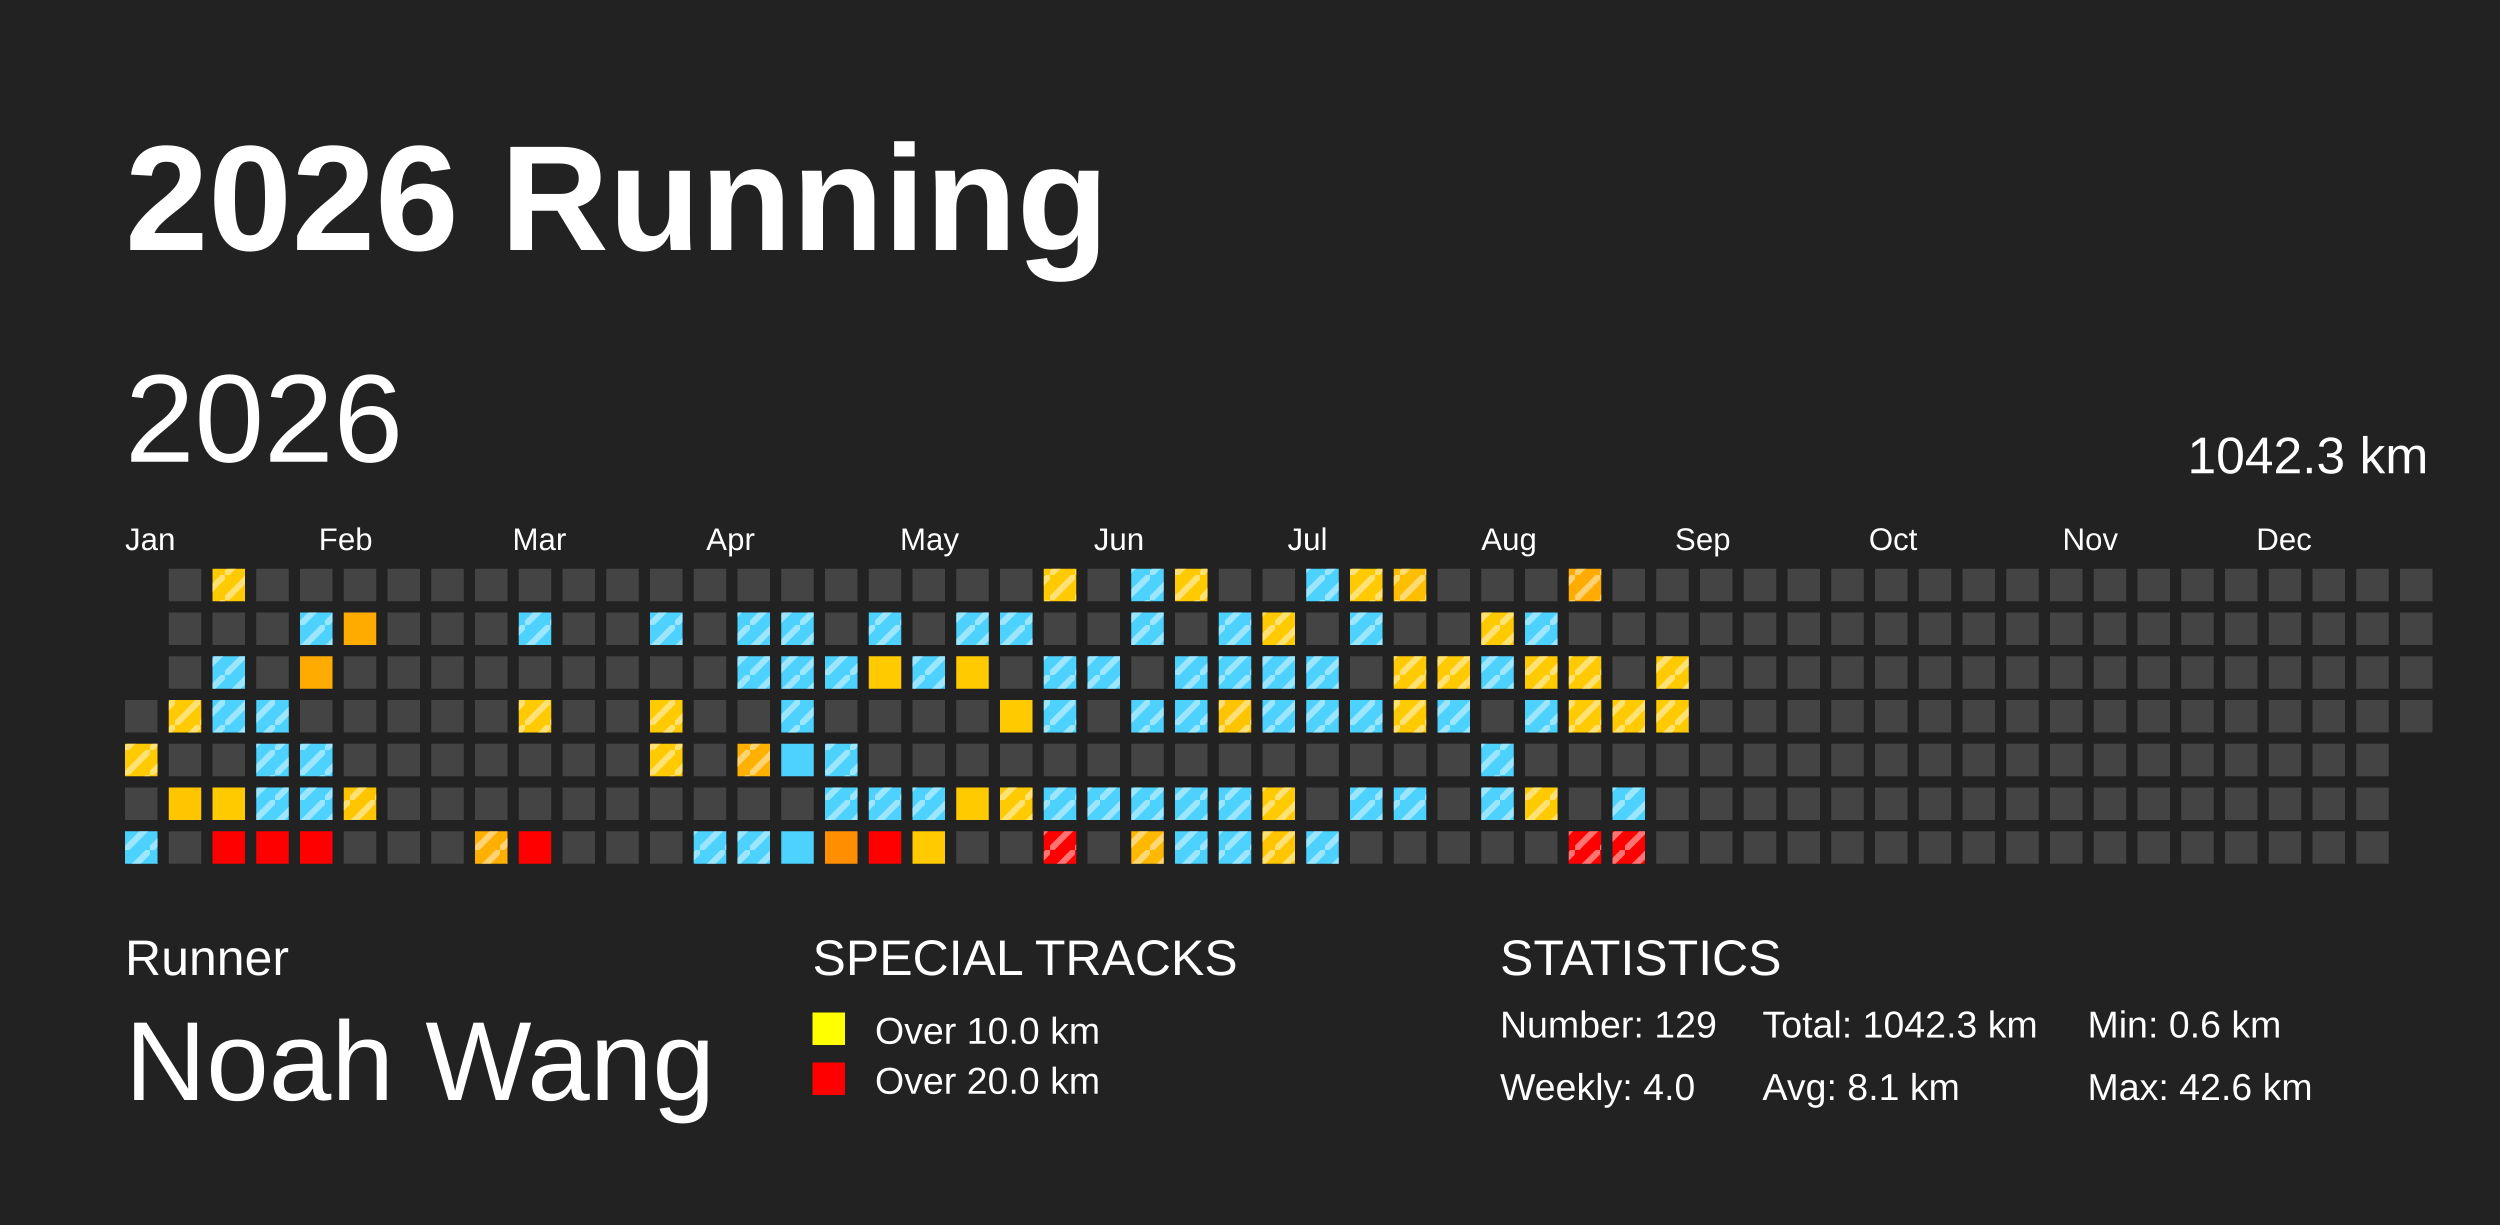
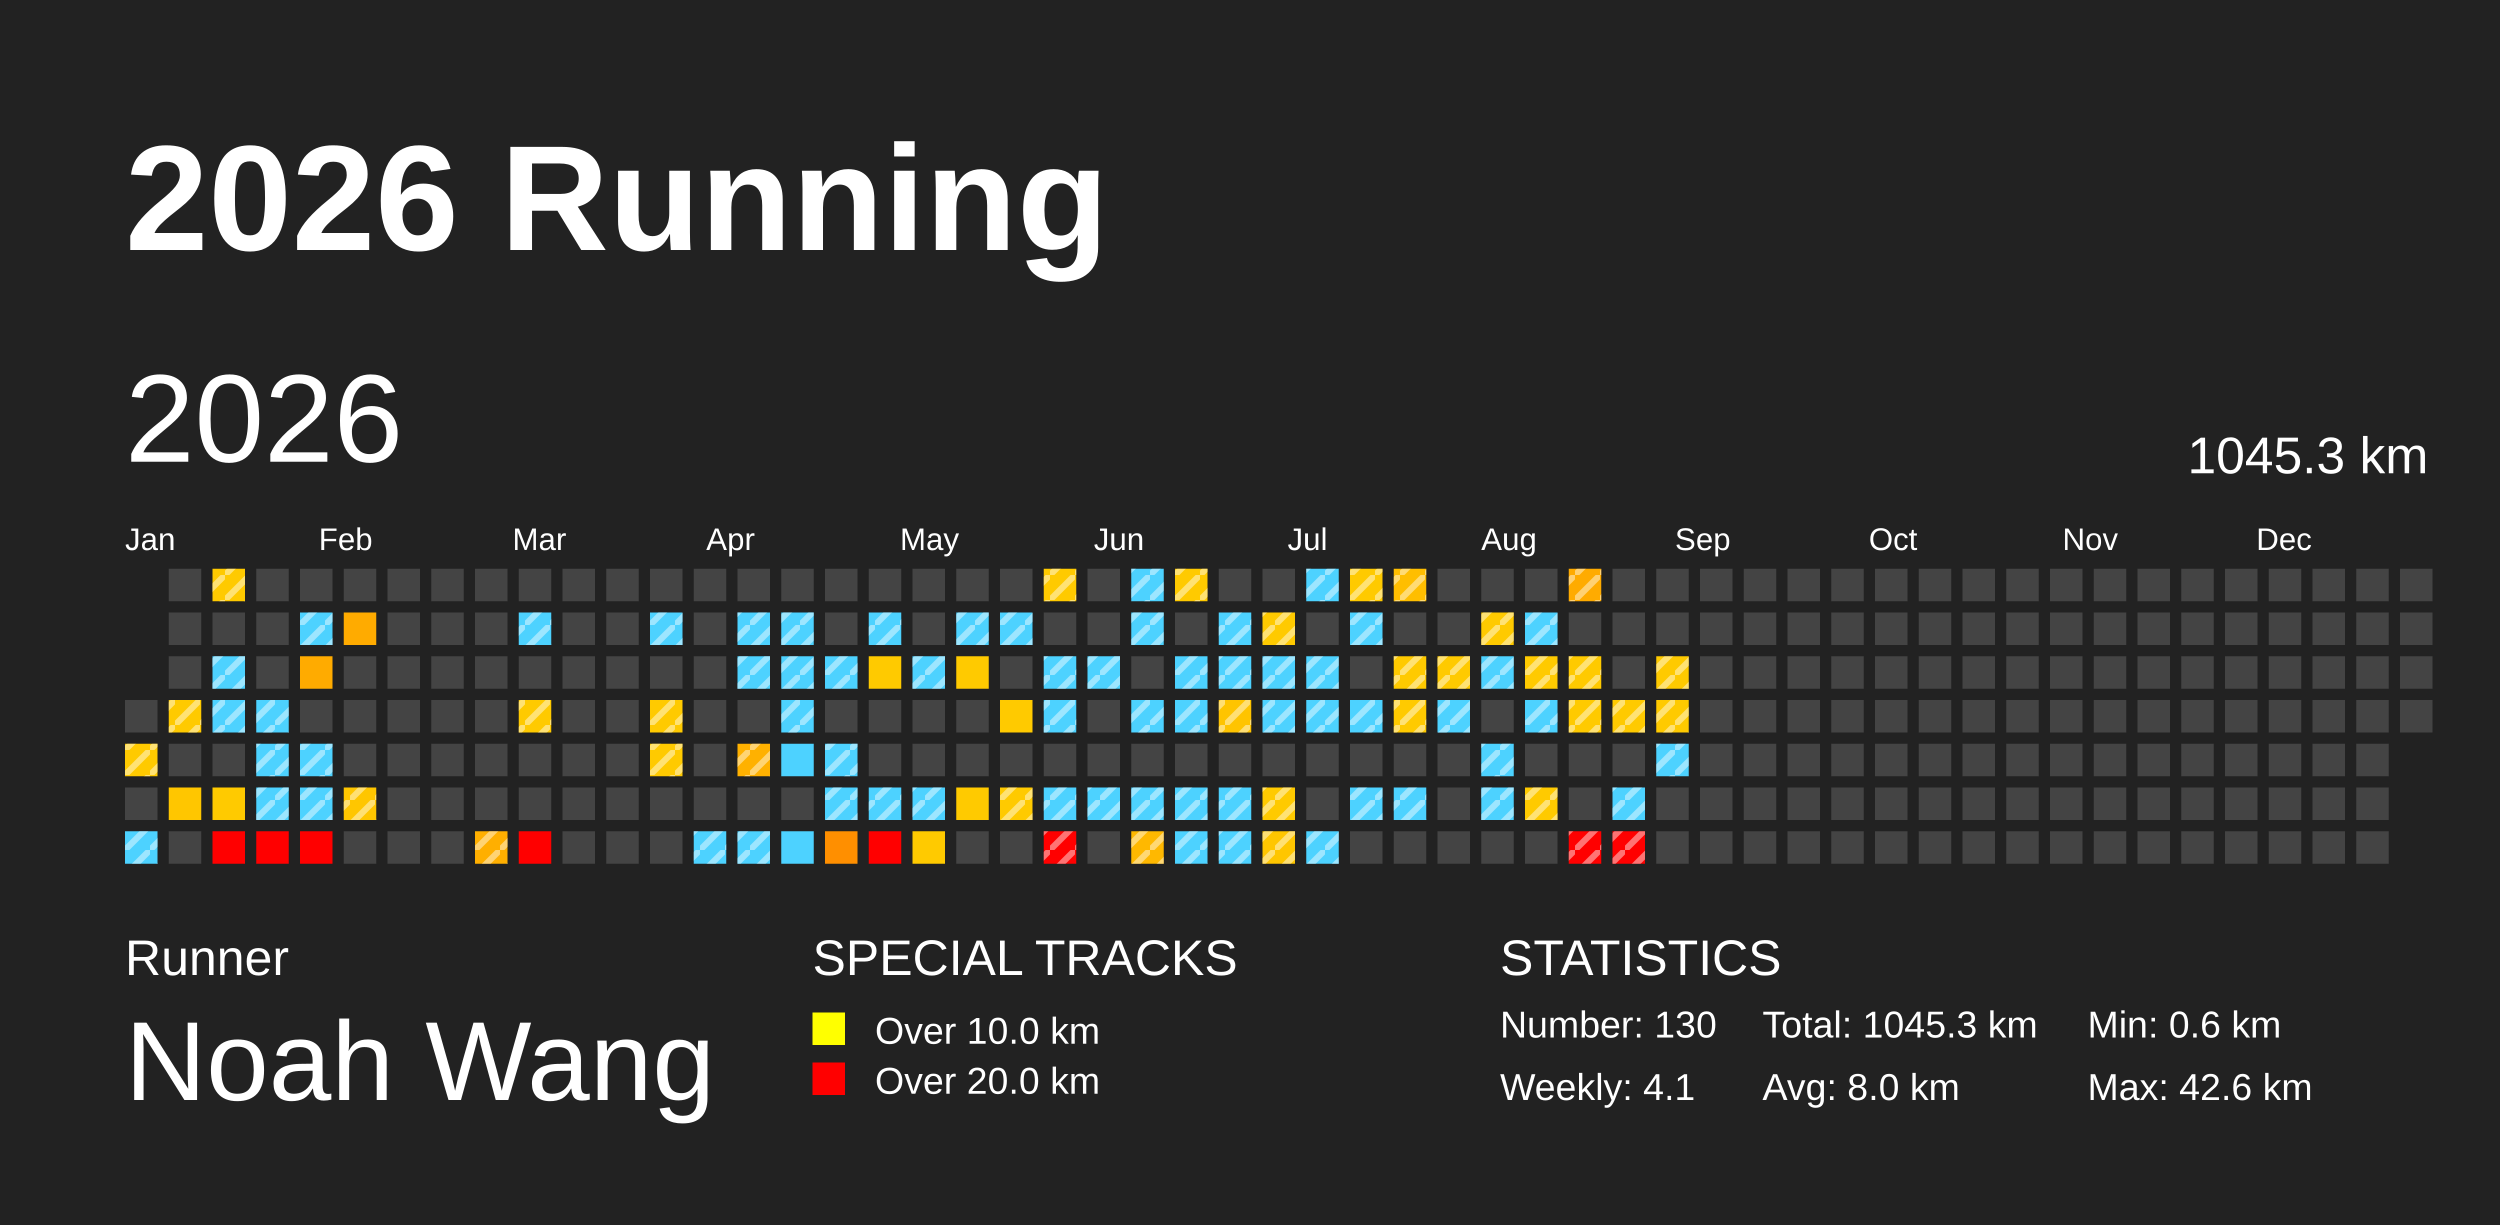
<svg xmlns="http://www.w3.org/2000/svg" baseProfile="full" height="98mm" version="1.1" viewBox="0,0,200,98" width="200mm">
  <defs>
    <pattern height="2" id="indoor-stripe" patternUnits="userSpaceOnUse" width="2">
      <line stroke="white" stroke-opacity="0.45" stroke-width="0.5" x1="0" x2="2" y1="2" y2="0" />
    </pattern>
  </defs>
  <rect fill="#222222" height="98" width="200" x="0" y="0" />
  <text fill="#FFFFFF" style="font-size:12px; font-family:Arial; font-weight:bold;" x="10" y="20">2026 Running</text>
  <text fill="#FFFFFF" style="font-size:4px; font-family:Arial" x="10" y="78">Runner</text>
  <text fill="#FFFFFF" style="font-size:9px; font-family:Arial" x="10" y="88">Noah Wang</text>
  <text fill="#FFFFFF" style="font-size:4px; font-family:Arial" x="65" y="78">SPECIAL TRACKS</text>
  <rect fill="yellow" height="2.6" width="2.6" x="65" y="81" />
  <text fill="#FFFFFF" style="font-size:3px; font-family:Arial" x="70" y="83.5">Over 10.0 km</text>
  <rect fill="red" height="2.6" width="2.6" x="65" y="85" />
  <text fill="#FFFFFF" style="font-size:3px; font-family:Arial" x="70" y="87.5">Over 20.0 km</text>
  <text fill="#FFFFFF" style="font-size:4px; font-family:Arial" x="120" y="78">STATISTICS</text>
-   <text fill="#FFFFFF" style="font-size:3px; font-family:Arial" x="120" y="83">Number: 129</text>
-   <text fill="#FFFFFF" style="font-size:3px; font-family:Arial" x="120" y="88">Weekly: 4.0</text>
-   <text fill="#FFFFFF" style="font-size:3px; font-family:Arial" x="141" y="83">Total: 1042.3 km</text>
-   <text fill="#FFFFFF" style="font-size:3px; font-family:Arial" x="141" y="88">Avg: 8.1 km</text>
+   <text fill="#FFFFFF" style="font-size:3px; font-family:Arial" x="120" y="83">Number: 130</text>
+   <text fill="#FFFFFF" style="font-size:3px; font-family:Arial" x="120" y="88">Weekly: 4.1</text>
+   <text fill="#FFFFFF" style="font-size:3px; font-family:Arial" x="141" y="83">Total: 1045.3 km</text>
+   <text fill="#FFFFFF" style="font-size:3px; font-family:Arial" x="141" y="88">Avg: 8.0 km</text>
  <text fill="#FFFFFF" style="font-size:3px; font-family:Arial" x="167" y="83">Min: 0.6 km</text>
  <text fill="#FFFFFF" style="font-size:3px; font-family:Arial" x="167" y="88">Max: 42.6 km</text>
  <text dominant-baseline="hanging" fill="#FFFFFF" style="font-size:10.0px; font-family:Arial;" x="10" y="30">2026</text>
-   <text dominant-baseline="hanging" fill="#FFFFFF" style="font-size:4.125px; font-family:Arial;" x="175" y="35">1042.3 km</text>
+   <text dominant-baseline="hanging" fill="#FFFFFF" style="font-size:4.125px; font-family:Arial;" x="175" y="35">1045.3 km</text>
  <text fill="#FFFFFF" style="font-size:2.5px; font-family:Arial" x="10.0" y="44">Jan</text>
  <text fill="#FFFFFF" style="font-size:2.5px; font-family:Arial" x="25.5" y="44">Feb</text>
  <text fill="#FFFFFF" style="font-size:2.5px; font-family:Arial" x="41.0" y="44">Mar</text>
  <text fill="#FFFFFF" style="font-size:2.5px; font-family:Arial" x="56.5" y="44">Apr</text>
  <text fill="#FFFFFF" style="font-size:2.5px; font-family:Arial" x="72.0" y="44">May</text>
  <text fill="#FFFFFF" style="font-size:2.5px; font-family:Arial" x="87.5" y="44">Jun</text>
  <text fill="#FFFFFF" style="font-size:2.5px; font-family:Arial" x="103.0" y="44">Jul</text>
  <text fill="#FFFFFF" style="font-size:2.5px; font-family:Arial" x="118.5" y="44">Aug</text>
  <text fill="#FFFFFF" style="font-size:2.5px; font-family:Arial" x="134.0" y="44">Sep</text>
  <text fill="#FFFFFF" style="font-size:2.5px; font-family:Arial" x="149.5" y="44">Oct</text>
  <text fill="#FFFFFF" style="font-size:2.5px; font-family:Arial" x="165.0" y="44">Nov</text>
  <text fill="#FFFFFF" style="font-size:2.5px; font-family:Arial" x="180.5" y="44">Dec</text>
  <rect fill="#444444" height="2.6" width="2.6" x="10.0" y="56.0" />
  <rect fill="#ffca00" height="2.6" width="2.6" x="10.0" y="59.5" />
  <rect fill="url(#indoor-stripe)" height="2.6" style="pointer-events: none;" width="2.6" x="10.0" y="59.5" />
  <rect fill="#444444" height="2.6" width="2.6" x="10.0" y="63.0" />
  <rect fill="#4dd2ff" height="2.6" width="2.6" x="10.0" y="66.5" />
  <rect fill="url(#indoor-stripe)" height="2.6" style="pointer-events: none;" width="2.6" x="10.0" y="66.5" />
  <rect fill="#444444" height="2.6" width="2.6" x="13.5" y="45.5" />
  <rect fill="#444444" height="2.6" width="2.6" x="13.5" y="49.0" />
  <rect fill="#444444" height="2.6" width="2.6" x="13.5" y="52.5" />
  <rect fill="#ffca00" height="2.6" width="2.6" x="13.5" y="56.0" />
  <rect fill="url(#indoor-stripe)" height="2.6" style="pointer-events: none;" width="2.6" x="13.5" y="56.0" />
  <rect fill="#444444" height="2.6" width="2.6" x="13.5" y="59.5" />
  <rect fill="#ffc600" height="2.6" width="2.6" x="13.5" y="63.0" />
  <rect fill="#444444" height="2.6" width="2.6" x="13.5" y="66.5" />
  <rect fill="#ffca00" height="2.6" width="2.6" x="17.0" y="45.5" />
  <rect fill="url(#indoor-stripe)" height="2.6" style="pointer-events: none;" width="2.6" x="17.0" y="45.5" />
  <rect fill="#444444" height="2.6" width="2.6" x="17.0" y="49.0" />
  <rect fill="#4dd2ff" height="2.6" width="2.6" x="17.0" y="52.5" />
  <rect fill="url(#indoor-stripe)" height="2.6" style="pointer-events: none;" width="2.6" x="17.0" y="52.5" />
  <rect fill="#4dd2ff" height="2.6" width="2.6" x="17.0" y="56.0" />
  <rect fill="url(#indoor-stripe)" height="2.6" style="pointer-events: none;" width="2.6" x="17.0" y="56.0" />
  <rect fill="#444444" height="2.6" width="2.6" x="17.0" y="59.5" />
  <rect fill="#ffca00" height="2.6" width="2.6" x="17.0" y="63.0" />
  <rect fill="red" height="2.6" width="2.6" x="17.0" y="66.5" />
  <rect fill="#444444" height="2.6" width="2.6" x="20.5" y="45.5" />
  <rect fill="#444444" height="2.6" width="2.6" x="20.5" y="49.0" />
  <rect fill="#444444" height="2.6" width="2.6" x="20.5" y="52.5" />
  <rect fill="#4dd2ff" height="2.6" width="2.6" x="20.5" y="56.0" />
  <rect fill="url(#indoor-stripe)" height="2.6" style="pointer-events: none;" width="2.6" x="20.5" y="56.0" />
  <rect fill="#4dd2ff" height="2.6" width="2.6" x="20.5" y="59.5" />
  <rect fill="url(#indoor-stripe)" height="2.6" style="pointer-events: none;" width="2.6" x="20.5" y="59.5" />
  <rect fill="#4dd2ff" height="2.6" width="2.6" x="20.5" y="63.0" />
  <rect fill="url(#indoor-stripe)" height="2.6" style="pointer-events: none;" width="2.6" x="20.5" y="63.0" />
  <rect fill="red" height="2.6" width="2.6" x="20.5" y="66.5" />
  <rect fill="#444444" height="2.6" width="2.6" x="24.0" y="45.5" />
  <rect fill="#4dd2ff" height="2.6" width="2.6" x="24.0" y="49.0" />
  <rect fill="url(#indoor-stripe)" height="2.6" style="pointer-events: none;" width="2.6" x="24.0" y="49.0" />
  <rect fill="#ffab00" height="2.6" width="2.6" x="24.0" y="52.5" />
  <rect fill="#444444" height="2.6" width="2.6" x="24.0" y="56.0" />
  <rect fill="#4dd2ff" height="2.6" width="2.6" x="24.0" y="59.5" />
  <rect fill="url(#indoor-stripe)" height="2.6" style="pointer-events: none;" width="2.6" x="24.0" y="59.5" />
  <rect fill="#4dd2ff" height="2.6" width="2.6" x="24.0" y="63.0" />
  <rect fill="url(#indoor-stripe)" height="2.6" style="pointer-events: none;" width="2.6" x="24.0" y="63.0" />
  <rect fill="red" height="2.6" width="2.6" x="24.0" y="66.5" />
  <rect fill="#444444" height="2.6" width="2.6" x="27.5" y="45.5" />
  <rect fill="#ffab00" height="2.6" width="2.6" x="27.5" y="49.0" />
  <rect fill="#444444" height="2.6" width="2.6" x="27.5" y="52.5" />
  <rect fill="#444444" height="2.6" width="2.6" x="27.5" y="56.0" />
  <rect fill="#444444" height="2.6" width="2.6" x="27.5" y="59.5" />
  <rect fill="#ffc600" height="2.6" width="2.6" x="27.5" y="63.0" />
  <rect fill="url(#indoor-stripe)" height="2.6" style="pointer-events: none;" width="2.6" x="27.5" y="63.0" />
  <rect fill="#444444" height="2.6" width="2.6" x="27.5" y="66.5" />
  <rect fill="#444444" height="2.6" width="2.6" x="31.0" y="45.5" />
  <rect fill="#444444" height="2.6" width="2.6" x="31.0" y="49.0" />
  <rect fill="#444444" height="2.6" width="2.6" x="31.0" y="52.5" />
  <rect fill="#444444" height="2.6" width="2.6" x="31.0" y="56.0" />
  <rect fill="#444444" height="2.6" width="2.6" x="31.0" y="59.5" />
  <rect fill="#444444" height="2.6" width="2.6" x="31.0" y="63.0" />
  <rect fill="#444444" height="2.6" width="2.6" x="31.0" y="66.5" />
  <rect fill="#444444" height="2.6" width="2.6" x="34.5" y="45.5" />
  <rect fill="#444444" height="2.6" width="2.6" x="34.5" y="49.0" />
  <rect fill="#444444" height="2.6" width="2.6" x="34.5" y="52.5" />
  <rect fill="#444444" height="2.6" width="2.6" x="34.5" y="56.0" />
  <rect fill="#444444" height="2.6" width="2.6" x="34.5" y="59.5" />
  <rect fill="#444444" height="2.6" width="2.6" x="34.5" y="63.0" />
  <rect fill="#444444" height="2.6" width="2.6" x="34.5" y="66.5" />
  <rect fill="#444444" height="2.6" width="2.6" x="38.0" y="45.5" />
  <rect fill="#444444" height="2.6" width="2.6" x="38.0" y="49.0" />
  <rect fill="#444444" height="2.6" width="2.6" x="38.0" y="52.5" />
  <rect fill="#444444" height="2.6" width="2.6" x="38.0" y="56.0" />
  <rect fill="#444444" height="2.6" width="2.6" x="38.0" y="59.5" />
  <rect fill="#444444" height="2.6" width="2.6" x="38.0" y="63.0" />
  <rect fill="#ffaf00" height="2.6" width="2.6" x="38.0" y="66.5" />
  <rect fill="url(#indoor-stripe)" height="2.6" style="pointer-events: none;" width="2.6" x="38.0" y="66.5" />
  <rect fill="#444444" height="2.6" width="2.6" x="41.5" y="45.5" />
  <rect fill="#4dd2ff" height="2.6" width="2.6" x="41.5" y="49.0" />
  <rect fill="url(#indoor-stripe)" height="2.6" style="pointer-events: none;" width="2.6" x="41.5" y="49.0" />
  <rect fill="#444444" height="2.6" width="2.6" x="41.5" y="52.5" />
  <rect fill="#ffca00" height="2.6" width="2.6" x="41.5" y="56.0" />
  <rect fill="url(#indoor-stripe)" height="2.6" style="pointer-events: none;" width="2.6" x="41.5" y="56.0" />
  <rect fill="#444444" height="2.6" width="2.6" x="41.5" y="59.5" />
  <rect fill="#444444" height="2.6" width="2.6" x="41.5" y="63.0" />
  <rect fill="red" height="2.6" width="2.6" x="41.5" y="66.5" />
  <rect fill="#444444" height="2.6" width="2.6" x="45.0" y="45.5" />
  <rect fill="#444444" height="2.6" width="2.6" x="45.0" y="49.0" />
  <rect fill="#444444" height="2.6" width="2.6" x="45.0" y="52.5" />
  <rect fill="#444444" height="2.6" width="2.6" x="45.0" y="56.0" />
  <rect fill="#444444" height="2.6" width="2.6" x="45.0" y="59.5" />
  <rect fill="#444444" height="2.6" width="2.6" x="45.0" y="63.0" />
  <rect fill="#444444" height="2.6" width="2.6" x="45.0" y="66.5" />
  <rect fill="#444444" height="2.6" width="2.6" x="48.5" y="45.5" />
  <rect fill="#444444" height="2.6" width="2.6" x="48.5" y="49.0" />
  <rect fill="#444444" height="2.6" width="2.6" x="48.5" y="52.5" />
  <rect fill="#444444" height="2.6" width="2.6" x="48.5" y="56.0" />
  <rect fill="#444444" height="2.6" width="2.6" x="48.5" y="59.5" />
  <rect fill="#444444" height="2.6" width="2.6" x="48.5" y="63.0" />
  <rect fill="#444444" height="2.6" width="2.6" x="48.5" y="66.5" />
  <rect fill="#444444" height="2.6" width="2.6" x="52.0" y="45.5" />
  <rect fill="#4dd2ff" height="2.6" width="2.6" x="52.0" y="49.0" />
  <rect fill="url(#indoor-stripe)" height="2.6" style="pointer-events: none;" width="2.6" x="52.0" y="49.0" />
  <rect fill="#444444" height="2.6" width="2.6" x="52.0" y="52.5" />
  <rect fill="#ffca00" height="2.6" width="2.6" x="52.0" y="56.0" />
  <rect fill="url(#indoor-stripe)" height="2.6" style="pointer-events: none;" width="2.6" x="52.0" y="56.0" />
  <rect fill="#ffca00" height="2.6" width="2.6" x="52.0" y="59.5" />
  <rect fill="url(#indoor-stripe)" height="2.6" style="pointer-events: none;" width="2.6" x="52.0" y="59.5" />
  <rect fill="#444444" height="2.6" width="2.6" x="52.0" y="63.0" />
  <rect fill="#444444" height="2.6" width="2.6" x="52.0" y="66.5" />
  <rect fill="#444444" height="2.6" width="2.6" x="55.5" y="45.5" />
  <rect fill="#444444" height="2.6" width="2.6" x="55.5" y="49.0" />
  <rect fill="#444444" height="2.6" width="2.6" x="55.5" y="52.5" />
  <rect fill="#444444" height="2.6" width="2.6" x="55.5" y="56.0" />
  <rect fill="#444444" height="2.6" width="2.6" x="55.5" y="59.5" />
  <rect fill="#444444" height="2.6" width="2.6" x="55.5" y="63.0" />
  <rect fill="#4dd2ff" height="2.6" width="2.6" x="55.5" y="66.5" />
  <rect fill="url(#indoor-stripe)" height="2.6" style="pointer-events: none;" width="2.6" x="55.5" y="66.5" />
  <rect fill="#444444" height="2.6" width="2.6" x="59.0" y="45.5" />
  <rect fill="#4dd2ff" height="2.6" width="2.6" x="59.0" y="49.0" />
  <rect fill="url(#indoor-stripe)" height="2.6" style="pointer-events: none;" width="2.6" x="59.0" y="49.0" />
  <rect fill="#4dd2ff" height="2.6" width="2.6" x="59.0" y="52.5" />
  <rect fill="url(#indoor-stripe)" height="2.6" style="pointer-events: none;" width="2.6" x="59.0" y="52.5" />
  <rect fill="#444444" height="2.6" width="2.6" x="59.0" y="56.0" />
  <rect fill="#ffb100" height="2.6" width="2.6" x="59.0" y="59.5" />
  <rect fill="url(#indoor-stripe)" height="2.6" style="pointer-events: none;" width="2.6" x="59.0" y="59.5" />
  <rect fill="#444444" height="2.6" width="2.6" x="59.0" y="63.0" />
  <rect fill="#4dd2ff" height="2.6" width="2.6" x="59.0" y="66.5" />
  <rect fill="url(#indoor-stripe)" height="2.6" style="pointer-events: none;" width="2.6" x="59.0" y="66.5" />
  <rect fill="#444444" height="2.6" width="2.6" x="62.5" y="45.5" />
  <rect fill="#4dd2ff" height="2.6" width="2.6" x="62.5" y="49.0" />
  <rect fill="url(#indoor-stripe)" height="2.6" style="pointer-events: none;" width="2.6" x="62.5" y="49.0" />
  <rect fill="#4dd2ff" height="2.6" width="2.6" x="62.5" y="52.5" />
  <rect fill="url(#indoor-stripe)" height="2.6" style="pointer-events: none;" width="2.6" x="62.5" y="52.5" />
  <rect fill="#4dd2ff" height="2.6" width="2.6" x="62.5" y="56.0" />
  <rect fill="url(#indoor-stripe)" height="2.6" style="pointer-events: none;" width="2.6" x="62.5" y="56.0" />
  <rect fill="#4dd2ff" height="2.6" width="2.6" x="62.5" y="59.5" />
  <rect fill="#444444" height="2.6" width="2.6" x="62.5" y="63.0" />
  <rect fill="#4dd2ff" height="2.6" width="2.6" x="62.5" y="66.5" />
  <rect fill="#444444" height="2.6" width="2.6" x="66.0" y="45.5" />
  <rect fill="#444444" height="2.6" width="2.6" x="66.0" y="49.0" />
  <rect fill="#4dd2ff" height="2.6" width="2.6" x="66.0" y="52.5" />
  <rect fill="url(#indoor-stripe)" height="2.6" style="pointer-events: none;" width="2.6" x="66.0" y="52.5" />
  <rect fill="#444444" height="2.6" width="2.6" x="66.0" y="56.0" />
  <rect fill="#4dd2ff" height="2.6" width="2.6" x="66.0" y="59.5" />
  <rect fill="url(#indoor-stripe)" height="2.6" style="pointer-events: none;" width="2.6" x="66.0" y="59.5" />
  <rect fill="#4dd2ff" height="2.6" width="2.6" x="66.0" y="63.0" />
  <rect fill="url(#indoor-stripe)" height="2.6" style="pointer-events: none;" width="2.6" x="66.0" y="63.0" />
  <rect fill="#ff8f00" height="2.6" width="2.6" x="66.0" y="66.5" />
  <rect fill="#444444" height="2.6" width="2.6" x="69.5" y="45.5" />
  <rect fill="#4dd2ff" height="2.6" width="2.6" x="69.5" y="49.0" />
  <rect fill="url(#indoor-stripe)" height="2.6" style="pointer-events: none;" width="2.6" x="69.5" y="49.0" />
  <rect fill="#ffca00" height="2.6" width="2.6" x="69.5" y="52.5" />
  <rect fill="#444444" height="2.6" width="2.6" x="69.5" y="56.0" />
  <rect fill="#444444" height="2.6" width="2.6" x="69.5" y="59.5" />
  <rect fill="#4dd2ff" height="2.6" width="2.6" x="69.5" y="63.0" />
  <rect fill="url(#indoor-stripe)" height="2.6" style="pointer-events: none;" width="2.6" x="69.5" y="63.0" />
  <rect fill="red" height="2.6" width="2.6" x="69.5" y="66.5" />
  <rect fill="#444444" height="2.6" width="2.6" x="73.0" y="45.5" />
  <rect fill="#444444" height="2.6" width="2.6" x="73.0" y="49.0" />
  <rect fill="#4dd2ff" height="2.6" width="2.6" x="73.0" y="52.5" />
  <rect fill="url(#indoor-stripe)" height="2.6" style="pointer-events: none;" width="2.6" x="73.0" y="52.5" />
  <rect fill="#444444" height="2.6" width="2.6" x="73.0" y="56.0" />
  <rect fill="#444444" height="2.6" width="2.6" x="73.0" y="59.5" />
  <rect fill="#4dd2ff" height="2.6" width="2.6" x="73.0" y="63.0" />
  <rect fill="url(#indoor-stripe)" height="2.6" style="pointer-events: none;" width="2.6" x="73.0" y="63.0" />
  <rect fill="#ffca00" height="2.6" width="2.6" x="73.0" y="66.5" />
  <rect fill="#444444" height="2.6" width="2.6" x="76.5" y="45.5" />
  <rect fill="#4dd2ff" height="2.6" width="2.6" x="76.5" y="49.0" />
  <rect fill="url(#indoor-stripe)" height="2.6" style="pointer-events: none;" width="2.6" x="76.5" y="49.0" />
  <rect fill="#ffca00" height="2.6" width="2.6" x="76.5" y="52.5" />
  <rect fill="#444444" height="2.6" width="2.6" x="76.5" y="56.0" />
  <rect fill="#444444" height="2.6" width="2.6" x="76.5" y="59.5" />
  <rect fill="#ffca00" height="2.6" width="2.6" x="76.5" y="63.0" />
  <rect fill="#444444" height="2.6" width="2.6" x="76.5" y="66.5" />
  <rect fill="#444444" height="2.6" width="2.6" x="80.0" y="45.5" />
  <rect fill="#4dd2ff" height="2.6" width="2.6" x="80.0" y="49.0" />
  <rect fill="url(#indoor-stripe)" height="2.6" style="pointer-events: none;" width="2.6" x="80.0" y="49.0" />
  <rect fill="#444444" height="2.6" width="2.6" x="80.0" y="52.5" />
  <rect fill="#ffca00" height="2.6" width="2.6" x="80.0" y="56.0" />
  <rect fill="#444444" height="2.6" width="2.6" x="80.0" y="59.5" />
  <rect fill="#ffca00" height="2.6" width="2.6" x="80.0" y="63.0" />
  <rect fill="url(#indoor-stripe)" height="2.6" style="pointer-events: none;" width="2.6" x="80.0" y="63.0" />
  <rect fill="#444444" height="2.6" width="2.6" x="80.0" y="66.5" />
  <rect fill="#ffca00" height="2.6" width="2.6" x="83.5" y="45.5" />
  <rect fill="url(#indoor-stripe)" height="2.6" style="pointer-events: none;" width="2.6" x="83.5" y="45.5" />
  <rect fill="#444444" height="2.6" width="2.6" x="83.5" y="49.0" />
  <rect fill="#4dd2ff" height="2.6" width="2.6" x="83.5" y="52.5" />
  <rect fill="url(#indoor-stripe)" height="2.6" style="pointer-events: none;" width="2.6" x="83.5" y="52.5" />
  <rect fill="#4dd2ff" height="2.6" width="2.6" x="83.5" y="56.0" />
  <rect fill="url(#indoor-stripe)" height="2.6" style="pointer-events: none;" width="2.6" x="83.5" y="56.0" />
  <rect fill="#444444" height="2.6" width="2.6" x="83.5" y="59.5" />
  <rect fill="#4dd2ff" height="2.6" width="2.6" x="83.5" y="63.0" />
  <rect fill="url(#indoor-stripe)" height="2.6" style="pointer-events: none;" width="2.6" x="83.5" y="63.0" />
  <rect fill="red" height="2.6" width="2.6" x="83.5" y="66.5" />
  <rect fill="url(#indoor-stripe)" height="2.6" style="pointer-events: none;" width="2.6" x="83.5" y="66.5" />
  <rect fill="#444444" height="2.6" width="2.6" x="87.0" y="45.5" />
  <rect fill="#444444" height="2.6" width="2.6" x="87.0" y="49.0" />
  <rect fill="#4dd2ff" height="2.6" width="2.6" x="87.0" y="52.5" />
  <rect fill="url(#indoor-stripe)" height="2.6" style="pointer-events: none;" width="2.6" x="87.0" y="52.5" />
  <rect fill="#444444" height="2.6" width="2.6" x="87.0" y="56.0" />
  <rect fill="#444444" height="2.6" width="2.6" x="87.0" y="59.5" />
  <rect fill="#4dd2ff" height="2.6" width="2.6" x="87.0" y="63.0" />
  <rect fill="url(#indoor-stripe)" height="2.6" style="pointer-events: none;" width="2.6" x="87.0" y="63.0" />
  <rect fill="#444444" height="2.6" width="2.6" x="87.0" y="66.5" />
  <rect fill="#4dd2ff" height="2.6" width="2.6" x="90.5" y="45.5" />
  <rect fill="url(#indoor-stripe)" height="2.6" style="pointer-events: none;" width="2.6" x="90.5" y="45.5" />
  <rect fill="#4dd2ff" height="2.6" width="2.6" x="90.5" y="49.0" />
  <rect fill="url(#indoor-stripe)" height="2.6" style="pointer-events: none;" width="2.6" x="90.5" y="49.0" />
  <rect fill="#444444" height="2.6" width="2.6" x="90.5" y="52.5" />
  <rect fill="#4dd2ff" height="2.6" width="2.6" x="90.5" y="56.0" />
  <rect fill="url(#indoor-stripe)" height="2.6" style="pointer-events: none;" width="2.6" x="90.5" y="56.0" />
  <rect fill="#444444" height="2.6" width="2.6" x="90.5" y="59.5" />
  <rect fill="#4dd2ff" height="2.6" width="2.6" x="90.5" y="63.0" />
  <rect fill="url(#indoor-stripe)" height="2.6" style="pointer-events: none;" width="2.6" x="90.5" y="63.0" />
  <rect fill="#ffb800" height="2.6" width="2.6" x="90.5" y="66.5" />
  <rect fill="url(#indoor-stripe)" height="2.6" style="pointer-events: none;" width="2.6" x="90.5" y="66.5" />
  <rect fill="#ffca00" height="2.6" width="2.6" x="94.0" y="45.5" />
  <rect fill="url(#indoor-stripe)" height="2.6" style="pointer-events: none;" width="2.6" x="94.0" y="45.5" />
  <rect fill="#444444" height="2.6" width="2.6" x="94.0" y="49.0" />
  <rect fill="#4dd2ff" height="2.6" width="2.6" x="94.0" y="52.5" />
  <rect fill="url(#indoor-stripe)" height="2.6" style="pointer-events: none;" width="2.6" x="94.0" y="52.5" />
  <rect fill="#4dd2ff" height="2.6" width="2.6" x="94.0" y="56.0" />
  <rect fill="url(#indoor-stripe)" height="2.6" style="pointer-events: none;" width="2.6" x="94.0" y="56.0" />
  <rect fill="#444444" height="2.6" width="2.6" x="94.0" y="59.5" />
  <rect fill="#4dd2ff" height="2.6" width="2.6" x="94.0" y="63.0" />
  <rect fill="url(#indoor-stripe)" height="2.6" style="pointer-events: none;" width="2.6" x="94.0" y="63.0" />
  <rect fill="#4dd2ff" height="2.6" width="2.6" x="94.0" y="66.5" />
  <rect fill="url(#indoor-stripe)" height="2.6" style="pointer-events: none;" width="2.6" x="94.0" y="66.5" />
  <rect fill="#444444" height="2.6" width="2.6" x="97.5" y="45.5" />
  <rect fill="#4dd2ff" height="2.6" width="2.6" x="97.5" y="49.0" />
  <rect fill="url(#indoor-stripe)" height="2.6" style="pointer-events: none;" width="2.6" x="97.5" y="49.0" />
  <rect fill="#4dd2ff" height="2.6" width="2.6" x="97.5" y="52.5" />
  <rect fill="url(#indoor-stripe)" height="2.6" style="pointer-events: none;" width="2.6" x="97.5" y="52.5" />
  <rect fill="#ffc400" height="2.6" width="2.6" x="97.5" y="56.0" />
  <rect fill="url(#indoor-stripe)" height="2.6" style="pointer-events: none;" width="2.6" x="97.5" y="56.0" />
  <rect fill="#444444" height="2.6" width="2.6" x="97.5" y="59.5" />
  <rect fill="#4dd2ff" height="2.6" width="2.6" x="97.5" y="63.0" />
  <rect fill="url(#indoor-stripe)" height="2.6" style="pointer-events: none;" width="2.6" x="97.5" y="63.0" />
  <rect fill="#4dd2ff" height="2.6" width="2.6" x="97.5" y="66.5" />
  <rect fill="url(#indoor-stripe)" height="2.6" style="pointer-events: none;" width="2.6" x="97.5" y="66.5" />
  <rect fill="#444444" height="2.6" width="2.6" x="101.0" y="45.5" />
  <rect fill="#ffca00" height="2.6" width="2.6" x="101.0" y="49.0" />
  <rect fill="url(#indoor-stripe)" height="2.6" style="pointer-events: none;" width="2.6" x="101.0" y="49.0" />
  <rect fill="#4dd2ff" height="2.6" width="2.6" x="101.0" y="52.5" />
  <rect fill="url(#indoor-stripe)" height="2.6" style="pointer-events: none;" width="2.6" x="101.0" y="52.5" />
  <rect fill="#4dd2ff" height="2.6" width="2.6" x="101.0" y="56.0" />
  <rect fill="url(#indoor-stripe)" height="2.6" style="pointer-events: none;" width="2.6" x="101.0" y="56.0" />
  <rect fill="#444444" height="2.6" width="2.6" x="101.0" y="59.5" />
  <rect fill="#ffca00" height="2.6" width="2.6" x="101.0" y="63.0" />
  <rect fill="url(#indoor-stripe)" height="2.6" style="pointer-events: none;" width="2.6" x="101.0" y="63.0" />
  <rect fill="#ffc600" height="2.6" width="2.6" x="101.0" y="66.5" />
  <rect fill="url(#indoor-stripe)" height="2.6" style="pointer-events: none;" width="2.6" x="101.0" y="66.5" />
  <rect fill="#4dd2ff" height="2.6" width="2.6" x="104.5" y="45.5" />
  <rect fill="url(#indoor-stripe)" height="2.6" style="pointer-events: none;" width="2.6" x="104.5" y="45.5" />
  <rect fill="#444444" height="2.6" width="2.6" x="104.5" y="49.0" />
  <rect fill="#4dd2ff" height="2.6" width="2.6" x="104.5" y="52.5" />
  <rect fill="url(#indoor-stripe)" height="2.6" style="pointer-events: none;" width="2.6" x="104.5" y="52.5" />
  <rect fill="#4dd2ff" height="2.6" width="2.6" x="104.5" y="56.0" />
  <rect fill="url(#indoor-stripe)" height="2.6" style="pointer-events: none;" width="2.6" x="104.5" y="56.0" />
  <rect fill="#444444" height="2.6" width="2.6" x="104.5" y="59.5" />
  <rect fill="#444444" height="2.6" width="2.6" x="104.5" y="63.0" />
  <rect fill="#4dd2ff" height="2.6" width="2.6" x="104.5" y="66.5" />
  <rect fill="url(#indoor-stripe)" height="2.6" style="pointer-events: none;" width="2.6" x="104.5" y="66.5" />
  <rect fill="#ffca00" height="2.6" width="2.6" x="108.0" y="45.5" />
  <rect fill="url(#indoor-stripe)" height="2.6" style="pointer-events: none;" width="2.6" x="108.0" y="45.5" />
  <rect fill="#4dd2ff" height="2.6" width="2.6" x="108.0" y="49.0" />
  <rect fill="url(#indoor-stripe)" height="2.6" style="pointer-events: none;" width="2.6" x="108.0" y="49.0" />
  <rect fill="#444444" height="2.6" width="2.6" x="108.0" y="52.5" />
  <rect fill="#4dd2ff" height="2.6" width="2.6" x="108.0" y="56.0" />
  <rect fill="url(#indoor-stripe)" height="2.6" style="pointer-events: none;" width="2.6" x="108.0" y="56.0" />
  <rect fill="#444444" height="2.6" width="2.6" x="108.0" y="59.5" />
  <rect fill="#4dd2ff" height="2.6" width="2.6" x="108.0" y="63.0" />
  <rect fill="url(#indoor-stripe)" height="2.6" style="pointer-events: none;" width="2.6" x="108.0" y="63.0" />
  <rect fill="#444444" height="2.6" width="2.6" x="108.0" y="66.5" />
  <rect fill="#ffbe00" height="2.6" width="2.6" x="111.5" y="45.5" />
  <rect fill="url(#indoor-stripe)" height="2.6" style="pointer-events: none;" width="2.6" x="111.5" y="45.5" />
  <rect fill="#444444" height="2.6" width="2.6" x="111.5" y="49.0" />
  <rect fill="#ffca00" height="2.6" width="2.6" x="111.5" y="52.5" />
  <rect fill="url(#indoor-stripe)" height="2.6" style="pointer-events: none;" width="2.6" x="111.5" y="52.5" />
  <rect fill="#ffca00" height="2.6" width="2.6" x="111.5" y="56.0" />
  <rect fill="url(#indoor-stripe)" height="2.6" style="pointer-events: none;" width="2.6" x="111.5" y="56.0" />
  <rect fill="#444444" height="2.6" width="2.6" x="111.5" y="59.5" />
  <rect fill="#4dd2ff" height="2.6" width="2.6" x="111.5" y="63.0" />
  <rect fill="url(#indoor-stripe)" height="2.6" style="pointer-events: none;" width="2.6" x="111.5" y="63.0" />
  <rect fill="#444444" height="2.6" width="2.6" x="111.5" y="66.5" />
  <rect fill="#444444" height="2.6" width="2.6" x="115.0" y="45.5" />
  <rect fill="#444444" height="2.6" width="2.6" x="115.0" y="49.0" />
  <rect fill="#ffca00" height="2.6" width="2.6" x="115.0" y="52.5" />
  <rect fill="url(#indoor-stripe)" height="2.6" style="pointer-events: none;" width="2.6" x="115.0" y="52.5" />
  <rect fill="#4dd2ff" height="2.6" width="2.6" x="115.0" y="56.0" />
  <rect fill="url(#indoor-stripe)" height="2.6" style="pointer-events: none;" width="2.6" x="115.0" y="56.0" />
  <rect fill="#444444" height="2.6" width="2.6" x="115.0" y="59.5" />
  <rect fill="#444444" height="2.6" width="2.6" x="115.0" y="63.0" />
  <rect fill="#444444" height="2.6" width="2.6" x="115.0" y="66.5" />
  <rect fill="#444444" height="2.6" width="2.6" x="118.5" y="45.5" />
  <rect fill="#ffca00" height="2.6" width="2.6" x="118.5" y="49.0" />
  <rect fill="url(#indoor-stripe)" height="2.6" style="pointer-events: none;" width="2.6" x="118.5" y="49.0" />
  <rect fill="#4dd2ff" height="2.6" width="2.6" x="118.5" y="52.5" />
  <rect fill="url(#indoor-stripe)" height="2.6" style="pointer-events: none;" width="2.6" x="118.5" y="52.5" />
  <rect fill="#444444" height="2.6" width="2.6" x="118.5" y="56.0" />
  <rect fill="#4dd2ff" height="2.6" width="2.6" x="118.5" y="59.5" />
  <rect fill="url(#indoor-stripe)" height="2.6" style="pointer-events: none;" width="2.6" x="118.5" y="59.5" />
  <rect fill="#4dd2ff" height="2.6" width="2.6" x="118.5" y="63.0" />
  <rect fill="url(#indoor-stripe)" height="2.6" style="pointer-events: none;" width="2.6" x="118.5" y="63.0" />
  <rect fill="#444444" height="2.6" width="2.6" x="118.5" y="66.5" />
  <rect fill="#444444" height="2.6" width="2.6" x="122.0" y="45.5" />
  <rect fill="#4dd2ff" height="2.6" width="2.6" x="122.0" y="49.0" />
  <rect fill="url(#indoor-stripe)" height="2.6" style="pointer-events: none;" width="2.6" x="122.0" y="49.0" />
  <rect fill="#ffca00" height="2.6" width="2.6" x="122.0" y="52.5" />
  <rect fill="url(#indoor-stripe)" height="2.6" style="pointer-events: none;" width="2.6" x="122.0" y="52.5" />
  <rect fill="#4dd2ff" height="2.6" width="2.6" x="122.0" y="56.0" />
  <rect fill="url(#indoor-stripe)" height="2.6" style="pointer-events: none;" width="2.6" x="122.0" y="56.0" />
  <rect fill="#444444" height="2.6" width="2.6" x="122.0" y="59.5" />
  <rect fill="#ffca00" height="2.6" width="2.6" x="122.0" y="63.0" />
  <rect fill="url(#indoor-stripe)" height="2.6" style="pointer-events: none;" width="2.6" x="122.0" y="63.0" />
  <rect fill="#444444" height="2.6" width="2.6" x="122.0" y="66.5" />
  <rect fill="#ffab00" height="2.6" width="2.6" x="125.5" y="45.5" />
  <rect fill="url(#indoor-stripe)" height="2.6" style="pointer-events: none;" width="2.6" x="125.5" y="45.5" />
  <rect fill="#444444" height="2.6" width="2.6" x="125.5" y="49.0" />
  <rect fill="#ffca00" height="2.6" width="2.6" x="125.5" y="52.5" />
  <rect fill="url(#indoor-stripe)" height="2.6" style="pointer-events: none;" width="2.6" x="125.5" y="52.5" />
  <rect fill="#ffca00" height="2.6" width="2.6" x="125.5" y="56.0" />
  <rect fill="url(#indoor-stripe)" height="2.6" style="pointer-events: none;" width="2.6" x="125.5" y="56.0" />
  <rect fill="#444444" height="2.6" width="2.6" x="125.5" y="59.5" />
  <rect fill="#444444" height="2.6" width="2.6" x="125.5" y="63.0" />
  <rect fill="red" height="2.6" width="2.6" x="125.5" y="66.5" />
  <rect fill="url(#indoor-stripe)" height="2.6" style="pointer-events: none;" width="2.6" x="125.5" y="66.5" />
  <rect fill="#444444" height="2.6" width="2.6" x="129.0" y="45.5" />
  <rect fill="#444444" height="2.6" width="2.6" x="129.0" y="49.0" />
  <rect fill="#444444" height="2.6" width="2.6" x="129.0" y="52.5" />
  <rect fill="#ffca00" height="2.6" width="2.6" x="129.0" y="56.0" />
  <rect fill="url(#indoor-stripe)" height="2.6" style="pointer-events: none;" width="2.6" x="129.0" y="56.0" />
  <rect fill="#444444" height="2.6" width="2.6" x="129.0" y="59.5" />
  <rect fill="#4dd2ff" height="2.6" width="2.6" x="129.0" y="63.0" />
  <rect fill="url(#indoor-stripe)" height="2.6" style="pointer-events: none;" width="2.6" x="129.0" y="63.0" />
  <rect fill="red" height="2.6" width="2.6" x="129.0" y="66.5" />
  <rect fill="url(#indoor-stripe)" height="2.6" style="pointer-events: none;" width="2.6" x="129.0" y="66.5" />
  <rect fill="#444444" height="2.6" width="2.6" x="132.5" y="45.5" />
  <rect fill="#444444" height="2.6" width="2.6" x="132.5" y="49.0" />
  <rect fill="#ffca00" height="2.6" width="2.6" x="132.5" y="52.5" />
  <rect fill="url(#indoor-stripe)" height="2.6" style="pointer-events: none;" width="2.6" x="132.5" y="52.5" />
  <rect fill="#ffca00" height="2.6" width="2.6" x="132.5" y="56.0" />
  <rect fill="url(#indoor-stripe)" height="2.6" style="pointer-events: none;" width="2.6" x="132.5" y="56.0" />
-   <rect fill="#444444" height="2.6" width="2.6" x="132.5" y="59.5" />
+   <rect fill="#4dd2ff" height="2.6" width="2.6" x="132.5" y="59.5" />
+   <rect fill="url(#indoor-stripe)" height="2.6" style="pointer-events: none;" width="2.6" x="132.5" y="59.5" />
  <rect fill="#444444" height="2.6" width="2.6" x="132.5" y="63.0" />
  <rect fill="#444444" height="2.6" width="2.6" x="132.5" y="66.5" />
  <rect fill="#444444" height="2.6" width="2.6" x="136.0" y="45.5" />
  <rect fill="#444444" height="2.6" width="2.6" x="136.0" y="49.0" />
  <rect fill="#444444" height="2.6" width="2.6" x="136.0" y="52.5" />
  <rect fill="#444444" height="2.6" width="2.6" x="136.0" y="56.0" />
  <rect fill="#444444" height="2.6" width="2.6" x="136.0" y="59.5" />
  <rect fill="#444444" height="2.6" width="2.6" x="136.0" y="63.0" />
  <rect fill="#444444" height="2.6" width="2.6" x="136.0" y="66.5" />
  <rect fill="#444444" height="2.6" width="2.6" x="139.5" y="45.5" />
  <rect fill="#444444" height="2.6" width="2.6" x="139.5" y="49.0" />
  <rect fill="#444444" height="2.6" width="2.6" x="139.5" y="52.5" />
  <rect fill="#444444" height="2.6" width="2.6" x="139.5" y="56.0" />
  <rect fill="#444444" height="2.6" width="2.6" x="139.5" y="59.5" />
  <rect fill="#444444" height="2.6" width="2.6" x="139.5" y="63.0" />
  <rect fill="#444444" height="2.6" width="2.6" x="139.5" y="66.5" />
  <rect fill="#444444" height="2.6" width="2.6" x="143.0" y="45.5" />
  <rect fill="#444444" height="2.6" width="2.6" x="143.0" y="49.0" />
  <rect fill="#444444" height="2.6" width="2.6" x="143.0" y="52.5" />
  <rect fill="#444444" height="2.6" width="2.6" x="143.0" y="56.0" />
  <rect fill="#444444" height="2.6" width="2.6" x="143.0" y="59.5" />
  <rect fill="#444444" height="2.6" width="2.6" x="143.0" y="63.0" />
  <rect fill="#444444" height="2.6" width="2.6" x="143.0" y="66.5" />
  <rect fill="#444444" height="2.6" width="2.6" x="146.5" y="45.5" />
  <rect fill="#444444" height="2.6" width="2.6" x="146.5" y="49.0" />
  <rect fill="#444444" height="2.6" width="2.6" x="146.5" y="52.5" />
  <rect fill="#444444" height="2.6" width="2.6" x="146.5" y="56.0" />
  <rect fill="#444444" height="2.6" width="2.6" x="146.5" y="59.5" />
  <rect fill="#444444" height="2.6" width="2.6" x="146.5" y="63.0" />
  <rect fill="#444444" height="2.6" width="2.6" x="146.5" y="66.5" />
  <rect fill="#444444" height="2.6" width="2.6" x="150.0" y="45.5" />
  <rect fill="#444444" height="2.6" width="2.6" x="150.0" y="49.0" />
  <rect fill="#444444" height="2.6" width="2.6" x="150.0" y="52.5" />
  <rect fill="#444444" height="2.6" width="2.6" x="150.0" y="56.0" />
  <rect fill="#444444" height="2.6" width="2.6" x="150.0" y="59.5" />
  <rect fill="#444444" height="2.6" width="2.6" x="150.0" y="63.0" />
  <rect fill="#444444" height="2.6" width="2.6" x="150.0" y="66.5" />
  <rect fill="#444444" height="2.6" width="2.6" x="153.5" y="45.5" />
  <rect fill="#444444" height="2.6" width="2.6" x="153.5" y="49.0" />
  <rect fill="#444444" height="2.6" width="2.6" x="153.5" y="52.5" />
  <rect fill="#444444" height="2.6" width="2.6" x="153.5" y="56.0" />
  <rect fill="#444444" height="2.6" width="2.6" x="153.5" y="59.5" />
  <rect fill="#444444" height="2.6" width="2.6" x="153.5" y="63.0" />
  <rect fill="#444444" height="2.6" width="2.6" x="153.5" y="66.5" />
  <rect fill="#444444" height="2.6" width="2.6" x="157.0" y="45.5" />
  <rect fill="#444444" height="2.6" width="2.6" x="157.0" y="49.0" />
  <rect fill="#444444" height="2.6" width="2.6" x="157.0" y="52.5" />
  <rect fill="#444444" height="2.6" width="2.6" x="157.0" y="56.0" />
  <rect fill="#444444" height="2.6" width="2.6" x="157.0" y="59.5" />
  <rect fill="#444444" height="2.6" width="2.6" x="157.0" y="63.0" />
  <rect fill="#444444" height="2.6" width="2.6" x="157.0" y="66.5" />
  <rect fill="#444444" height="2.6" width="2.6" x="160.5" y="45.5" />
  <rect fill="#444444" height="2.6" width="2.6" x="160.5" y="49.0" />
  <rect fill="#444444" height="2.6" width="2.6" x="160.5" y="52.5" />
  <rect fill="#444444" height="2.6" width="2.6" x="160.5" y="56.0" />
  <rect fill="#444444" height="2.6" width="2.6" x="160.5" y="59.5" />
  <rect fill="#444444" height="2.6" width="2.6" x="160.5" y="63.0" />
  <rect fill="#444444" height="2.6" width="2.6" x="160.5" y="66.5" />
  <rect fill="#444444" height="2.6" width="2.6" x="164.0" y="45.5" />
  <rect fill="#444444" height="2.6" width="2.6" x="164.0" y="49.0" />
  <rect fill="#444444" height="2.6" width="2.6" x="164.0" y="52.5" />
  <rect fill="#444444" height="2.6" width="2.6" x="164.0" y="56.0" />
  <rect fill="#444444" height="2.6" width="2.6" x="164.0" y="59.5" />
  <rect fill="#444444" height="2.6" width="2.6" x="164.0" y="63.0" />
  <rect fill="#444444" height="2.6" width="2.6" x="164.0" y="66.5" />
  <rect fill="#444444" height="2.6" width="2.6" x="167.5" y="45.5" />
  <rect fill="#444444" height="2.6" width="2.6" x="167.5" y="49.0" />
  <rect fill="#444444" height="2.6" width="2.6" x="167.5" y="52.5" />
  <rect fill="#444444" height="2.6" width="2.6" x="167.5" y="56.0" />
  <rect fill="#444444" height="2.6" width="2.6" x="167.5" y="59.5" />
  <rect fill="#444444" height="2.6" width="2.6" x="167.5" y="63.0" />
  <rect fill="#444444" height="2.6" width="2.6" x="167.5" y="66.5" />
  <rect fill="#444444" height="2.6" width="2.6" x="171.0" y="45.5" />
  <rect fill="#444444" height="2.6" width="2.6" x="171.0" y="49.0" />
  <rect fill="#444444" height="2.6" width="2.6" x="171.0" y="52.5" />
  <rect fill="#444444" height="2.6" width="2.6" x="171.0" y="56.0" />
  <rect fill="#444444" height="2.6" width="2.6" x="171.0" y="59.5" />
  <rect fill="#444444" height="2.6" width="2.6" x="171.0" y="63.0" />
  <rect fill="#444444" height="2.6" width="2.6" x="171.0" y="66.5" />
  <rect fill="#444444" height="2.6" width="2.6" x="174.5" y="45.5" />
  <rect fill="#444444" height="2.6" width="2.6" x="174.5" y="49.0" />
  <rect fill="#444444" height="2.6" width="2.6" x="174.5" y="52.5" />
  <rect fill="#444444" height="2.6" width="2.6" x="174.5" y="56.0" />
  <rect fill="#444444" height="2.6" width="2.6" x="174.5" y="59.5" />
  <rect fill="#444444" height="2.6" width="2.6" x="174.5" y="63.0" />
  <rect fill="#444444" height="2.6" width="2.6" x="174.5" y="66.5" />
  <rect fill="#444444" height="2.6" width="2.6" x="178.0" y="45.5" />
  <rect fill="#444444" height="2.6" width="2.6" x="178.0" y="49.0" />
  <rect fill="#444444" height="2.6" width="2.6" x="178.0" y="52.5" />
  <rect fill="#444444" height="2.6" width="2.6" x="178.0" y="56.0" />
  <rect fill="#444444" height="2.6" width="2.6" x="178.0" y="59.5" />
  <rect fill="#444444" height="2.6" width="2.6" x="178.0" y="63.0" />
  <rect fill="#444444" height="2.6" width="2.6" x="178.0" y="66.5" />
  <rect fill="#444444" height="2.6" width="2.6" x="181.5" y="45.5" />
  <rect fill="#444444" height="2.6" width="2.6" x="181.5" y="49.0" />
  <rect fill="#444444" height="2.6" width="2.6" x="181.5" y="52.5" />
  <rect fill="#444444" height="2.6" width="2.6" x="181.5" y="56.0" />
  <rect fill="#444444" height="2.6" width="2.6" x="181.5" y="59.5" />
  <rect fill="#444444" height="2.6" width="2.6" x="181.5" y="63.0" />
  <rect fill="#444444" height="2.6" width="2.6" x="181.5" y="66.5" />
  <rect fill="#444444" height="2.6" width="2.6" x="185.0" y="45.5" />
  <rect fill="#444444" height="2.6" width="2.6" x="185.0" y="49.0" />
  <rect fill="#444444" height="2.6" width="2.6" x="185.0" y="52.5" />
  <rect fill="#444444" height="2.6" width="2.6" x="185.0" y="56.0" />
  <rect fill="#444444" height="2.6" width="2.6" x="185.0" y="59.5" />
  <rect fill="#444444" height="2.6" width="2.6" x="185.0" y="63.0" />
  <rect fill="#444444" height="2.6" width="2.6" x="185.0" y="66.5" />
  <rect fill="#444444" height="2.6" width="2.6" x="188.5" y="45.5" />
  <rect fill="#444444" height="2.6" width="2.6" x="188.5" y="49.0" />
  <rect fill="#444444" height="2.6" width="2.6" x="188.5" y="52.5" />
  <rect fill="#444444" height="2.6" width="2.6" x="188.5" y="56.0" />
  <rect fill="#444444" height="2.6" width="2.6" x="188.5" y="59.5" />
  <rect fill="#444444" height="2.6" width="2.6" x="188.5" y="63.0" />
  <rect fill="#444444" height="2.6" width="2.6" x="188.5" y="66.5" />
  <rect fill="#444444" height="2.6" width="2.6" x="192.0" y="45.5" />
  <rect fill="#444444" height="2.6" width="2.6" x="192.0" y="49.0" />
  <rect fill="#444444" height="2.6" width="2.6" x="192.0" y="52.5" />
  <rect fill="#444444" height="2.6" width="2.6" x="192.0" y="56.0" />
</svg>
